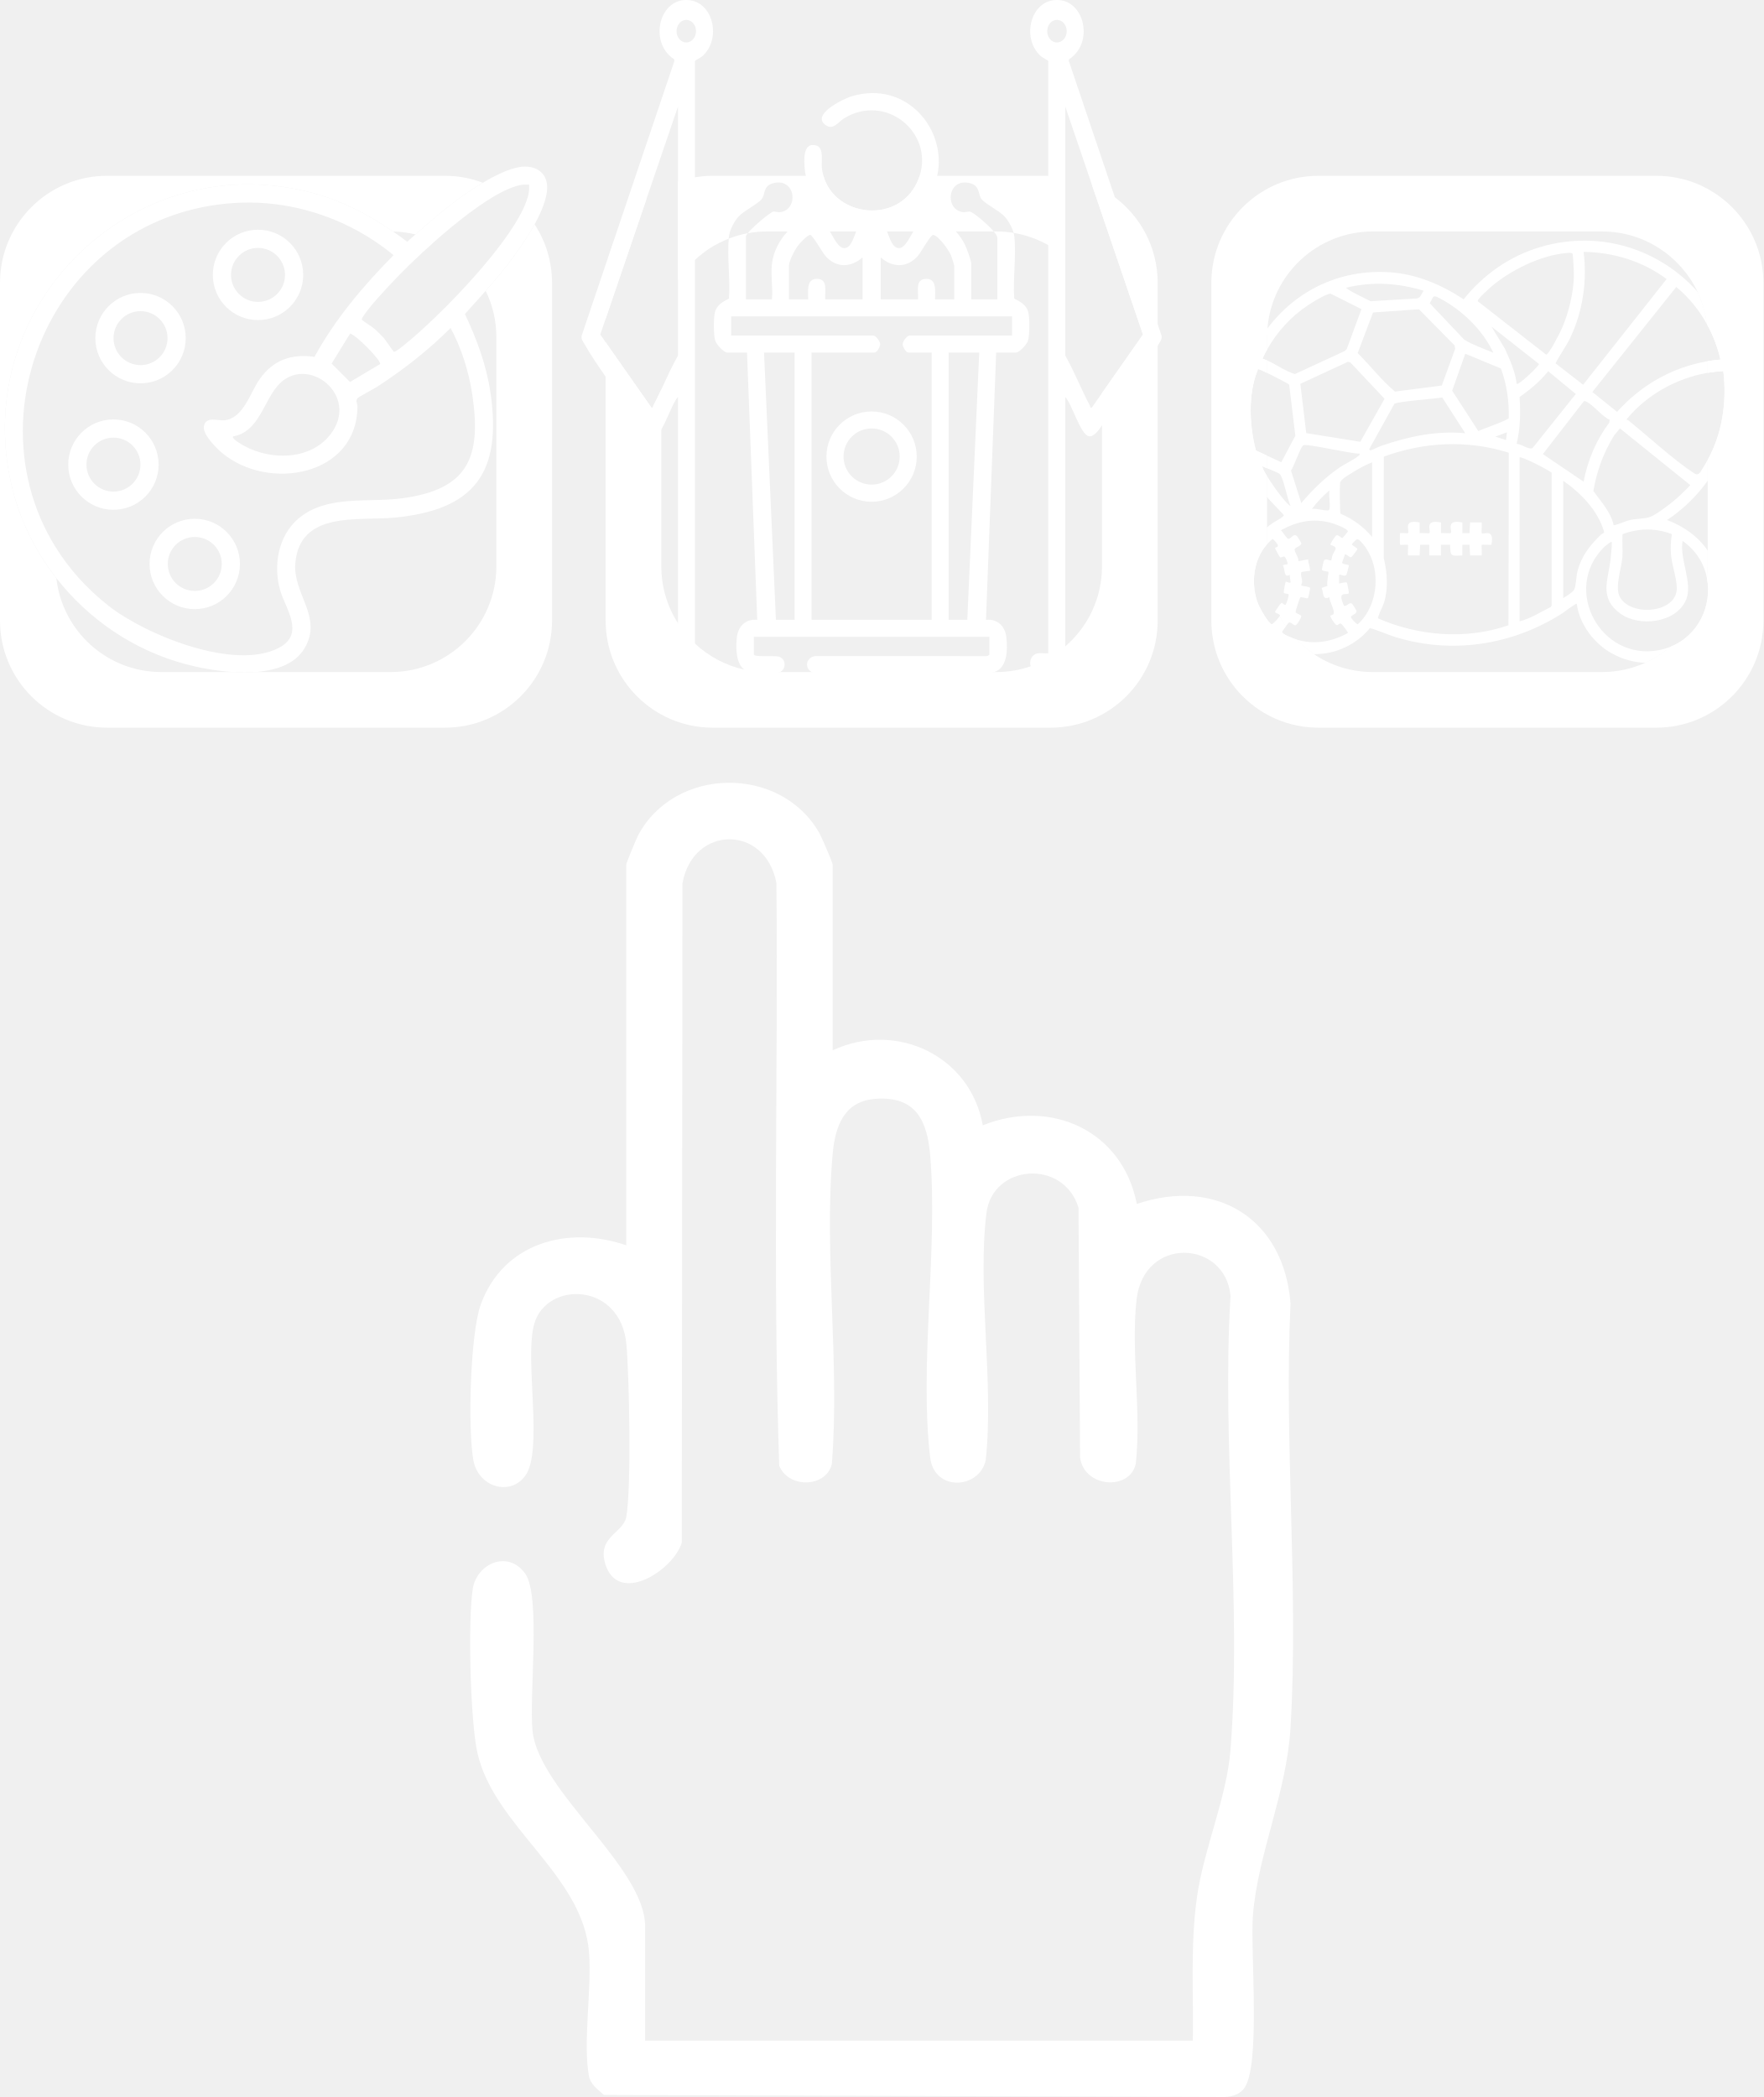
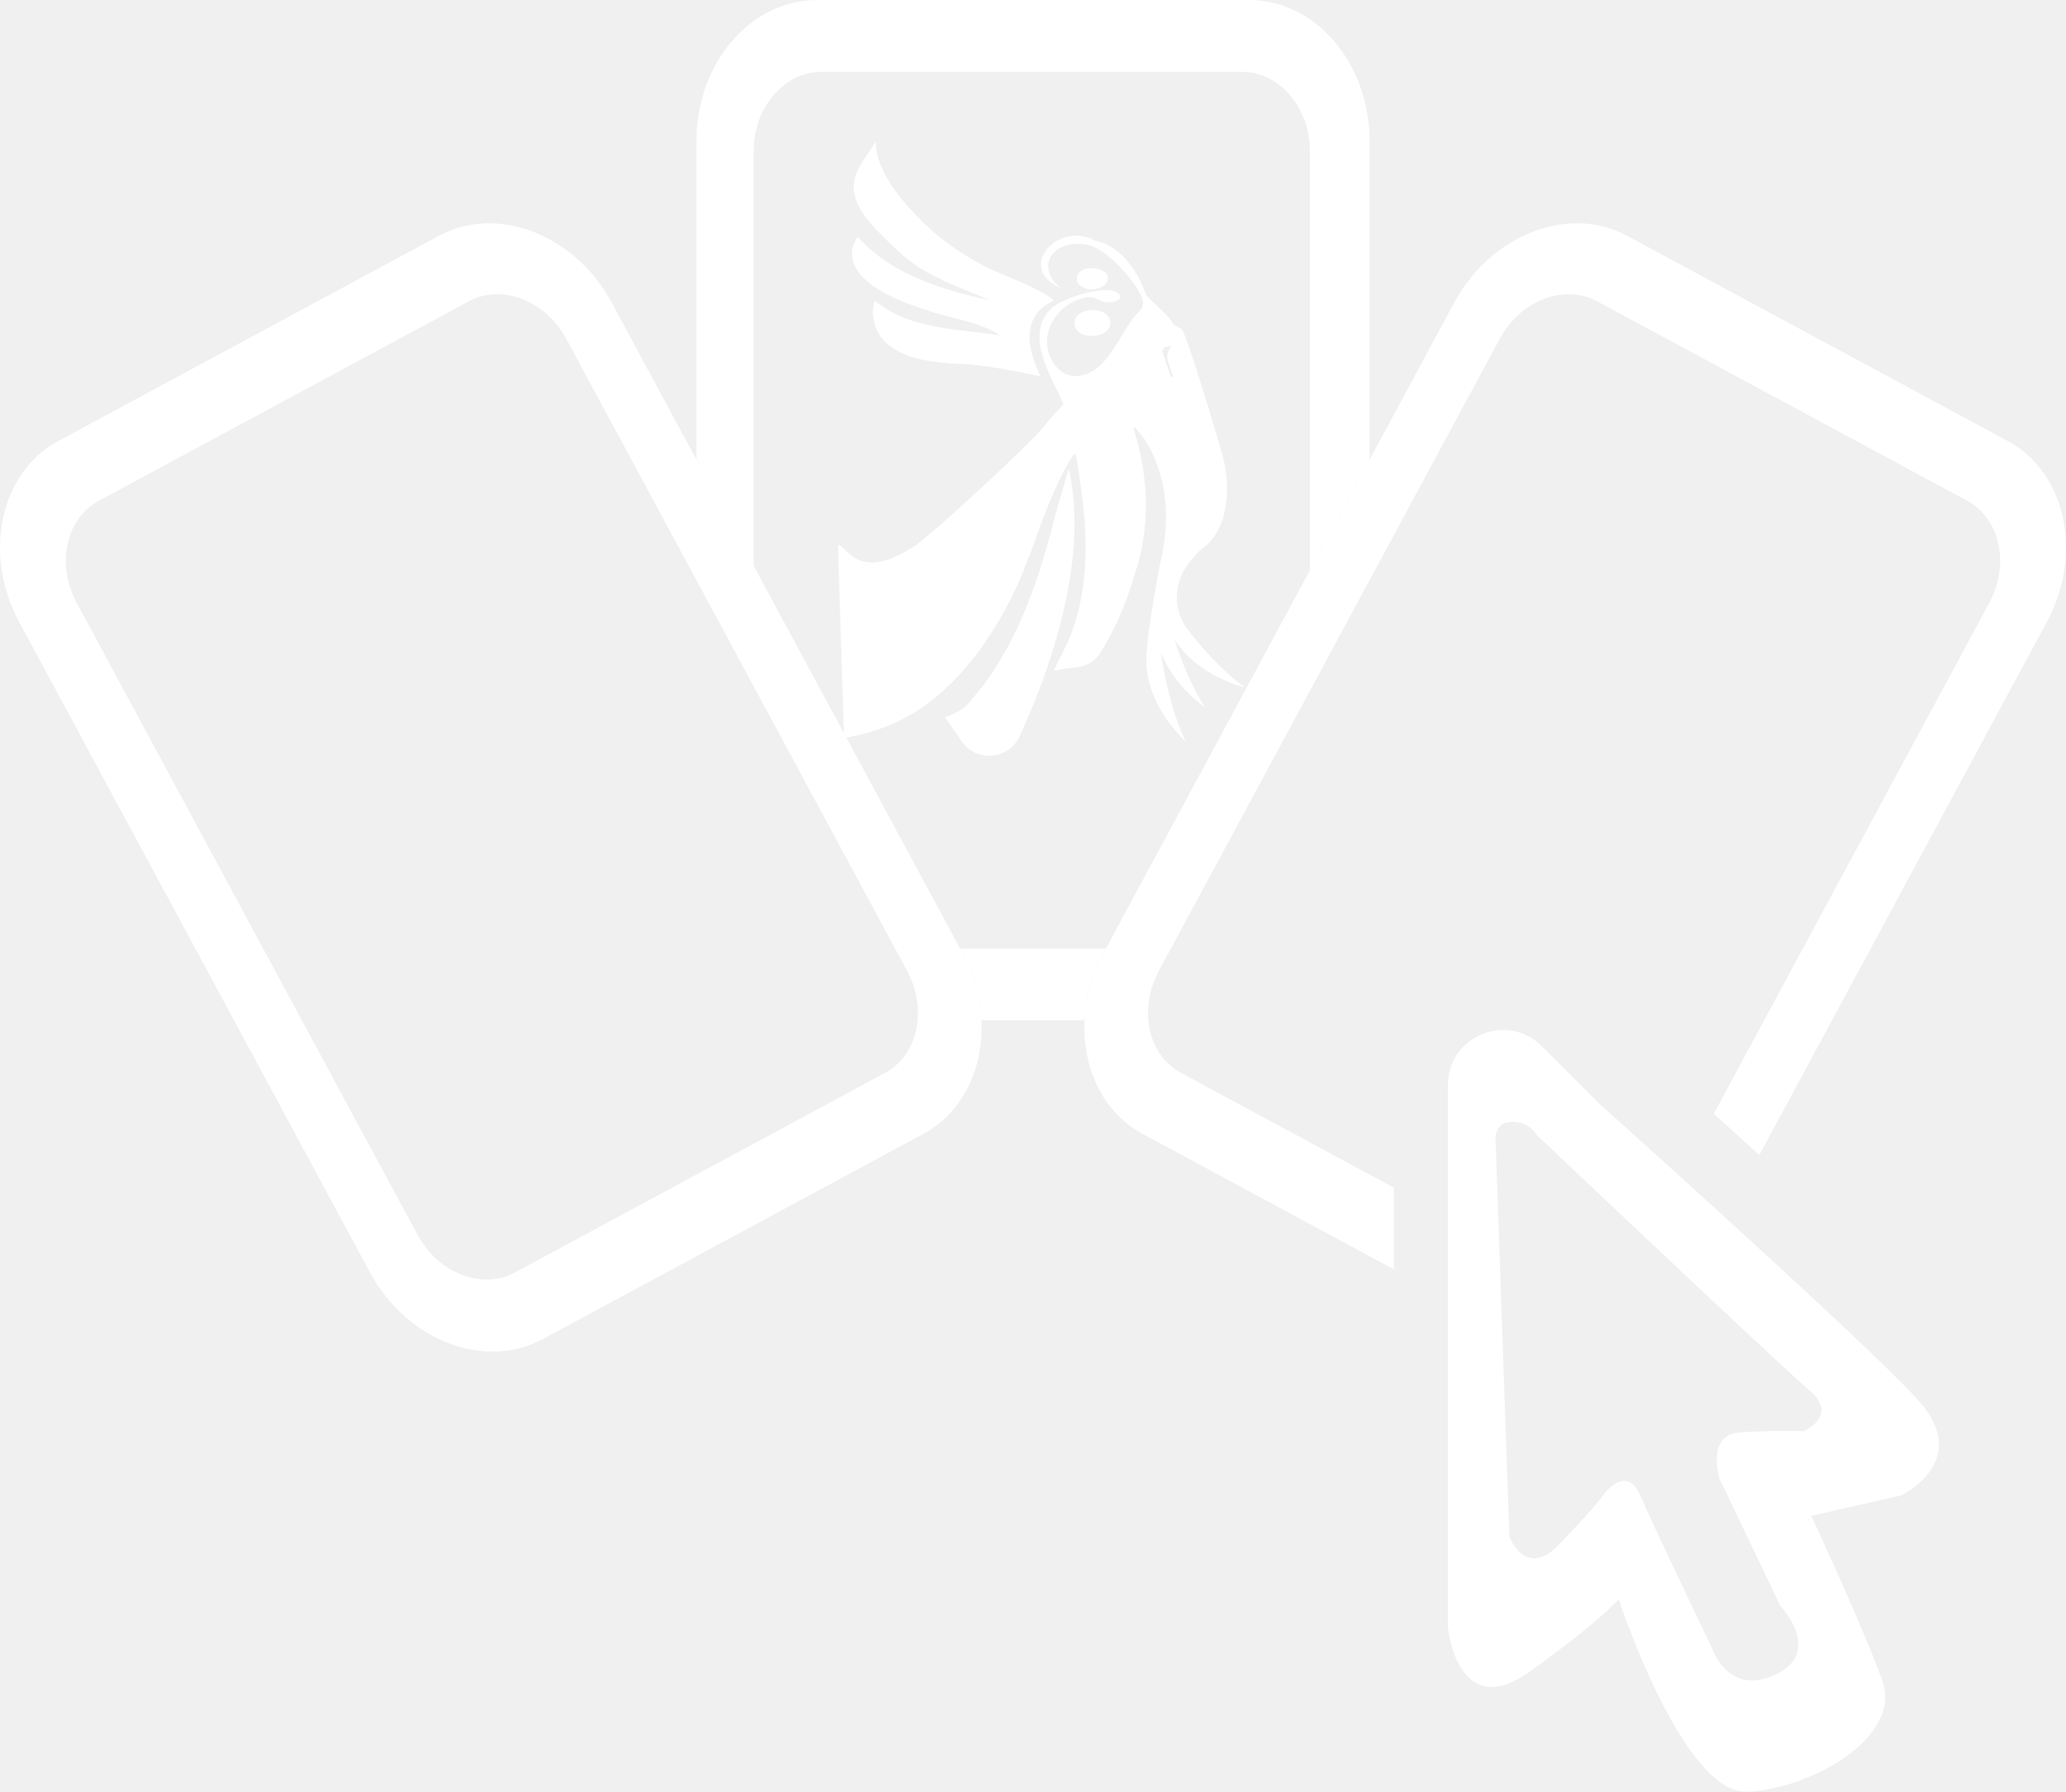
- <svg xmlns="http://www.w3.org/2000/svg" width="148" height="176" viewBox="0 0 148 176" fill="none">
-   <g clip-path="url(#clip0_126_18643)">
-     <path d="M69.889 88.15C75.265 85.661 81.446 88.633 82.484 94.447C88.18 92.163 94.209 94.876 95.412 101.046C102.101 98.79 107.755 102.298 108.313 109.39C107.761 121.081 109.008 133.375 108.313 144.993C107.985 150.482 105.578 155.574 105.158 160.729C104.918 163.672 105.868 173.647 104.357 175.353C103.95 175.811 103.391 175.969 102.798 176L50.692 175.83C50.206 175.385 49.566 174.956 49.433 174.256C48.906 171.495 49.679 166.924 49.437 163.861C48.922 157.328 41.463 153.321 40.065 147.097C39.472 144.454 39.261 136.012 39.68 133.35C40.018 131.208 42.646 130.069 44.076 132.066C45.423 133.949 44.385 142.388 44.697 145.296C45.24 150.334 54.144 156.722 54.144 161.665V171.268H100.113C100.179 167.243 99.895 163.18 100.466 159.186C101.041 155.164 102.959 150.864 103.274 146.88C104.24 134.627 102.517 121.141 103.278 108.756C102.845 104.075 95.995 103.702 95.389 109.084C94.907 113.4 95.806 118.469 95.323 122.87C94.806 125.132 90.991 124.87 90.65 122.324L90.518 101.362C89.272 97.245 83.286 97.696 82.787 101.835C82.014 108.21 83.437 116.024 82.731 122.558C82.185 124.993 78.411 125.217 78.067 122.315C77.152 114.586 78.708 105.065 78.083 97.109C77.846 94.081 76.903 91.986 73.492 92.223C70.873 92.406 70.1 94.481 69.889 96.809C69.138 105.131 70.495 114.441 69.816 122.87C69.356 124.857 66.172 124.955 65.399 123.012C64.85 106.775 65.307 90.412 65.165 74.128C64.26 69.194 58.164 69.228 57.28 74.128L57.221 129.482C56.498 131.816 51.901 134.744 50.812 131.293C50.083 128.98 52.305 128.671 52.557 127.337C53.005 124.98 52.816 115.548 52.576 112.848C52.112 107.589 45.88 107.478 44.836 111.116C43.99 114.062 45.644 121.794 44.066 123.886C42.773 125.599 40.135 124.804 39.728 122.548C39.258 119.933 39.46 111.917 40.356 109.469C42.236 104.327 47.641 102.819 52.563 104.519V72.563C52.563 72.43 53.396 70.418 53.563 70.099C56.637 64.323 65.512 64.203 68.759 69.907C68.961 70.26 69.882 72.389 69.882 72.563V88.147L69.889 88.15Z" fill="white" />
-     <path d="M45.88 15.3C45.663 14.259 44.691 13.88 43.719 14.003C42.754 14.126 41.545 14.732 40.526 15.338C40.135 15.568 39.775 15.798 39.463 16.003C37.828 17.085 36.339 18.385 34.869 19.675C34.638 19.88 34.405 20.085 34.175 20.287C33.786 19.991 33.392 19.707 32.991 19.432C30.808 17.921 28.467 16.738 25.845 16.092C10.974 12.423 -2.458 25.694 0.943 40.606C1.606 43.518 2.925 46.215 4.73 48.521C7.437 51.988 11.239 54.584 15.568 55.739C16.609 56.017 18.064 56.31 19.559 56.405C20.184 56.446 20.815 56.449 21.424 56.405C23.182 56.275 24.772 55.733 25.561 54.411C27.119 51.789 24.57 49.843 24.785 47.288C25.157 42.856 30.013 43.733 33.077 43.446C39.813 42.815 42.142 39.685 41.17 32.991C40.832 30.672 40.018 28.458 39.018 26.357C39.602 25.71 40.188 25.067 40.763 24.41C41.671 23.382 42.548 22.328 43.344 21.209C43.76 20.625 44.353 19.761 44.868 18.83C45.543 17.603 46.079 16.259 45.88 15.3ZM39.636 33.101C40.434 38.398 39.283 41.092 33.73 41.824C30.82 42.209 27.413 41.502 25.024 43.543C23.336 44.985 22.913 47.512 23.526 49.584C23.98 51.108 25.614 53.196 23.428 54.361C19.698 56.345 12.204 53.282 9.1 50.837C7.254 49.383 5.787 47.723 4.673 45.934C0.653 39.486 1.212 31.382 5.165 25.392C6.598 23.215 8.484 21.316 10.759 19.877C13.271 18.29 16.256 17.262 19.645 17.038C23.286 16.798 26.949 17.666 30.114 19.426C31.145 19.997 32.124 20.663 33.029 21.417C30.495 23.985 28.132 26.77 26.394 29.95C24.459 29.679 22.939 30.212 21.806 31.802C20.989 32.95 20.443 35.114 18.834 35.275C18.275 35.332 17.228 34.887 17.108 35.827C17.026 36.474 18.136 37.59 18.622 38.001C22.503 41.269 29.978 39.969 30 34.111C30 33.858 29.827 33.66 29.988 33.445C30.095 33.303 31.366 32.647 31.657 32.458C33.872 31.023 35.948 29.395 37.816 27.53C38.737 29.227 39.349 31.19 39.636 33.101ZM27.832 30.515L29.382 28C29.842 28.057 32.067 30.316 31.893 30.559L29.378 32.06L27.832 30.515ZM27.675 36.531C25.983 38.628 22.734 38.638 20.515 37.433C20.392 37.367 19.389 36.821 19.569 36.625C21.683 36.253 22.099 33.802 23.27 32.411C25.668 29.562 30.372 33.19 27.675 36.531ZM39.945 23.06C37.778 25.521 35.345 27.83 33.928 28.947C33.786 29.06 33.171 29.6 33.042 29.512C32.982 29.471 32.36 28.53 32.18 28.332C31.966 28.098 31.698 27.84 31.464 27.625C31.284 27.464 30.423 26.909 30.385 26.855C30.325 26.77 30.47 26.578 30.524 26.492C31.038 25.704 32.168 24.505 32.837 23.783C33.644 22.912 34.989 21.584 36.506 20.243C38.336 18.625 40.416 16.991 42.107 16.123C42.668 15.833 43.189 15.628 43.643 15.537C43.899 15.486 44.145 15.483 44.404 15.495C44.42 15.754 44.413 16 44.363 16.259C44.281 16.66 44.12 17.104 43.886 17.587C43.12 19.186 41.611 21.168 39.945 23.06Z" fill="white" />
-     <path d="M13.312 38.995C13.312 41.089 11.614 42.786 9.519 42.786C7.424 42.786 5.727 41.089 5.727 38.995C5.727 36.9 7.424 35.203 9.519 35.203C11.614 35.203 13.312 36.9 13.312 38.995ZM11.788 38.995C11.788 37.745 10.775 36.73 9.523 36.73C8.27 36.73 7.257 37.742 7.257 38.995C7.257 40.247 8.27 41.26 9.523 41.26C10.775 41.26 11.788 40.247 11.788 38.995Z" fill="white" />
-     <path d="M20.137 47.332C20.137 49.427 18.439 51.124 16.344 51.124C14.249 51.124 12.552 49.427 12.552 47.332C12.552 45.237 14.249 43.54 16.344 43.54C18.439 43.54 20.137 45.237 20.137 47.332ZM18.613 47.332C18.613 46.083 17.6 45.067 16.347 45.067C15.095 45.067 14.082 46.08 14.082 47.332C14.082 48.584 15.095 49.597 16.347 49.597C17.6 49.597 18.613 48.584 18.613 47.332Z" fill="white" />
-     <path d="M25.447 23.073C25.447 25.167 23.75 26.864 21.654 26.864C19.559 26.864 17.862 25.167 17.862 23.073C17.862 20.978 19.559 19.281 21.654 19.281C23.75 19.281 25.447 20.978 25.447 23.073ZM23.92 23.073C23.92 21.82 22.904 20.808 21.654 20.808C20.405 20.808 19.389 21.82 19.389 23.073C19.389 24.325 20.405 25.338 21.654 25.338C22.904 25.338 23.92 24.325 23.92 23.073Z" fill="white" />
-     <path d="M15.587 28.379C15.587 30.474 13.889 32.171 11.794 32.171C9.699 32.171 8.002 30.474 8.002 28.379C8.002 26.284 9.699 24.587 11.794 24.587C13.889 24.587 15.587 26.284 15.587 28.379ZM14.06 28.379C14.06 27.126 13.044 26.114 11.794 26.114C10.545 26.114 9.529 27.126 9.529 28.379C9.529 29.631 10.545 30.644 11.794 30.644C13.044 30.644 14.06 29.631 14.06 28.379Z" fill="white" />
-     <path d="M46.332 23.745V52.083C46.332 57.052 42.306 61.074 37.339 61.074H8.992C4.026 61.074 0 57.052 0 52.083V23.745C0 18.78 4.026 14.754 8.992 14.754H37.339C38.462 14.754 39.535 14.959 40.526 15.338C40.135 15.568 39.775 15.799 39.463 16.004C37.828 17.086 36.339 18.385 34.869 19.676C34.266 19.527 33.638 19.442 32.991 19.433C30.808 17.922 28.467 16.739 25.845 16.092C10.974 12.423 -2.458 25.695 0.943 40.607C1.606 43.518 2.925 46.215 4.73 48.522C5.219 52.957 8.98 56.405 13.549 56.405H19.559C20.184 56.446 20.815 56.449 21.424 56.405H32.783C37.686 56.405 41.659 52.433 41.659 47.531V28.3C41.659 26.906 41.337 25.584 40.763 24.411C41.671 23.382 42.548 22.329 43.344 21.209C43.76 20.625 44.353 19.761 44.868 18.83C45.795 20.244 46.332 21.931 46.332 23.745Z" fill="white" />
-     <path d="M93.566 16.552C92.972 16.105 92.319 15.729 91.622 15.442L95.929 28.08L92.49 32.991V47.531C92.49 50.219 91.294 52.629 89.407 54.25C88.561 54.982 87.58 55.553 86.501 55.922C85.596 56.235 84.627 56.405 83.614 56.405H64.38C63.714 56.405 63.064 56.332 62.442 56.191C60.871 55.843 59.461 55.077 58.325 54.014C57.779 53.512 57.299 52.938 56.902 52.307C56.015 50.928 55.504 49.291 55.504 47.531V32.685C55.286 33.152 55.065 33.613 54.829 34.061C54.785 34.146 54.86 34.247 54.668 34.203L50.831 28.723V52.083C50.831 57.052 54.857 61.074 59.824 61.074H88.17C93.137 61.074 97.163 57.052 97.163 52.083V23.745C97.163 20.805 95.749 18.193 93.566 16.552ZM88.17 14.754H77.187C77.13 14.937 77.058 15.12 76.972 15.303C75.338 18.84 70.072 18.206 69.106 14.754H59.824C59.312 14.754 58.811 14.799 58.325 14.881C57.836 14.959 57.359 15.082 56.902 15.243V23.524C57.299 22.893 57.779 22.319 58.325 21.818C59.142 21.051 60.101 20.439 61.161 20.032C61.164 19.969 61.171 19.909 61.177 19.849C61.237 19.297 61.644 18.53 62.029 18.133C62.471 17.679 63.613 17.108 63.932 16.71C64.241 16.322 64.026 15.606 64.881 15.379C66.797 14.871 67.065 17.594 65.493 17.802C65.273 17.833 65.033 17.729 64.881 17.767C64.638 17.83 63.228 18.988 62.758 19.575C63.282 19.477 63.824 19.426 64.38 19.426H83.403C82.847 18.77 81.708 17.837 81.427 17.767C81.276 17.729 81.036 17.833 80.812 17.802C79.244 17.594 79.512 14.871 81.427 15.379C82.279 15.606 82.068 16.322 82.377 16.71C82.696 17.108 83.835 17.679 84.277 18.133C84.595 18.461 84.933 19.045 85.072 19.546C86.113 19.717 87.094 20.073 87.981 20.575C88.489 20.862 88.969 21.199 89.407 21.581V14.843C89.003 14.783 88.59 14.754 88.17 14.754ZM50.831 23.745V26.755L54.264 16.682C52.172 18.325 50.831 20.878 50.831 23.745Z" fill="white" />
-     <path d="M139.008 14.754H110.661C105.694 14.754 101.668 18.78 101.668 23.745V52.083C101.668 57.052 105.694 61.074 110.661 61.074H139.008C143.974 61.074 148 57.052 148 52.083V23.745C148 18.78 143.974 14.754 139.008 14.754ZM134.451 56.405H115.217C113.39 56.405 111.693 55.853 110.282 54.907H110.279C109.746 54.547 109.254 54.137 108.818 53.673C108.632 53.616 108.449 53.55 108.266 53.468C108.121 53.405 107.569 53.181 107.594 53.017C107.6 52.992 107.761 52.768 107.913 52.572C107.726 52.304 107.556 52.026 107.401 51.736C107.294 51.9 106.849 52.405 106.742 52.389C106.449 52.336 105.717 51.001 105.593 50.686C104.959 49.055 105.168 46.998 106.341 45.679V39.96C106.073 39.525 105.909 39.19 105.959 39.13C106.038 39.178 106.177 39.237 106.341 39.301V38.241L105.407 37.808C104.865 35.758 104.732 33.105 105.543 31.105C105.578 31.02 105.492 30.969 105.669 30.991C105.713 30.998 105.988 31.124 106.341 31.294V30.247C106.215 30.19 106.089 30.14 105.959 30.095C106.076 29.843 106.202 29.594 106.341 29.351V28.3C106.341 28.051 106.351 27.805 106.376 27.562C106.745 23.007 110.563 19.426 115.217 19.426H134.451C137.985 19.426 141.036 21.489 142.466 24.477C142.866 25.319 143.141 26.237 143.258 27.203C143.778 28.14 144.163 29.149 144.394 30.177C144.034 30.209 143.677 30.253 143.327 30.316V31.291C143.762 31.218 144.198 31.171 144.636 31.152C144.943 33.679 144.567 36.354 143.327 38.591V47.531C143.327 47.872 143.308 48.209 143.267 48.541C143.706 50.821 142.56 53.329 140.213 54.279C139.575 54.825 138.859 55.282 138.083 55.629C136.976 56.127 135.745 56.405 134.451 56.405Z" fill="white" />
-     <path d="M86.299 26.186C86.148 25.597 85.627 25.313 85.125 25.06C85.002 23.401 85.308 21.473 85.132 19.849C85.122 19.754 85.1 19.653 85.072 19.546C84.598 19.467 84.109 19.426 83.614 19.426H83.403C83.585 19.644 83.706 19.83 83.706 19.944V25.123H81.519V22.13C81.519 21.896 81.128 20.82 80.998 20.559C80.796 20.142 80.534 19.761 80.228 19.426C79.392 18.499 78.212 17.896 76.956 17.71C77.884 16.827 78.43 15.801 78.66 14.754C79.518 10.886 76.079 6.694 71.466 8.085C70.722 8.309 67.891 9.722 69.412 10.568C69.971 10.88 70.4 10.202 70.841 9.934C74.341 7.792 78.348 11.107 77.187 14.754C77.13 14.937 77.057 15.12 76.972 15.303C75.338 18.839 70.072 18.205 69.106 14.754C69.043 14.53 68.999 14.297 68.974 14.051C68.923 13.559 69.166 12.41 68.526 12.218C67.346 11.861 67.481 13.511 67.547 14.24C67.563 14.413 67.592 14.584 67.633 14.754C67.882 15.877 68.585 16.884 69.352 17.71C68.141 17.846 66.961 18.499 66.102 19.426C65.399 20.183 64.91 21.13 64.79 22.13C64.679 23.057 64.872 24.177 64.79 25.123H62.603V19.849C62.603 19.792 62.66 19.694 62.758 19.574C62.206 19.675 61.672 19.83 61.161 20.032C61.022 21.615 61.303 23.464 61.18 25.06C60.682 25.313 60.161 25.597 60.006 26.186C59.88 26.675 59.88 28.123 60.032 28.6C60.129 28.906 60.751 29.59 61.035 29.59H62.698L63.553 52.023C62.59 51.922 61.937 52.569 61.843 53.499C61.758 54.361 61.745 55.613 62.442 56.19C62.622 56.338 62.849 56.443 63.133 56.483C63.518 56.537 64.941 56.55 65.291 56.471C65.355 56.455 65.415 56.436 65.468 56.405C66.004 56.14 65.986 55.297 65.364 55.108C65.036 55.007 63.269 55.181 63.269 54.922V53.449H83.04V54.922C83.04 55.001 82.809 55.092 82.712 55.07L68.447 55.064C67.671 55.133 67.478 56.032 68.122 56.405C68.147 56.42 68.175 56.436 68.207 56.449L83.087 56.49C83.223 56.474 83.349 56.446 83.459 56.405C84.567 56.017 84.57 54.543 84.463 53.499C84.371 52.566 83.715 51.922 82.753 52.023L83.608 29.59H85.274C85.558 29.59 86.179 28.906 86.277 28.6C86.425 28.123 86.428 26.675 86.299 26.186ZM77.764 23.404C76.767 23.398 77.102 24.445 77.051 25.123H73.915V21.606C74.915 22.483 76.155 22.499 77.048 21.461C77.278 21.199 78.114 19.697 78.316 19.716C78.761 19.754 79.66 21.029 79.825 21.448C79.869 21.555 80.093 22.275 80.093 22.319V25.123H78.477C78.477 24.502 78.654 23.41 77.764 23.404ZM68.541 23.404C67.655 23.41 67.831 24.502 67.831 25.123H66.216V22.319C66.216 21.921 66.658 21.067 66.897 20.72C67.058 20.486 67.734 19.738 67.989 19.716C68.194 19.697 69.03 21.199 69.258 21.461C70.154 22.499 71.391 22.483 72.394 21.606V25.123H69.258C69.207 24.445 69.541 23.398 68.541 23.404ZM76.862 19.136C76.796 19.208 76.726 19.309 76.657 19.426C76.332 19.956 75.956 20.808 75.467 20.824C74.886 20.839 74.685 19.978 74.448 19.426C74.397 19.312 74.347 19.215 74.293 19.136H76.862ZM69.447 19.136H72.012C71.959 19.215 71.908 19.312 71.858 19.426C71.621 19.978 71.419 20.839 70.841 20.824C70.349 20.808 69.977 19.956 69.652 19.426C69.583 19.309 69.513 19.208 69.447 19.136ZM66.689 52.023H65.121L64.124 29.59H66.689V52.023ZM81.184 52.023H79.616V29.59H82.185L81.184 52.023ZM84.939 28.164H76.338C76.139 28.164 75.764 28.638 75.764 28.877C75.76 29.095 76.022 29.59 76.243 29.59H78.19V52.023H68.115V29.59H73.391C73.612 29.59 73.874 29.095 73.871 28.877C73.871 28.638 73.495 28.164 73.296 28.164H61.366V26.549H84.939V28.164Z" fill="white" />
-     <path d="M76.941 38.322C76.941 40.414 75.243 42.111 73.151 42.111C71.059 42.111 69.362 40.414 69.362 38.322C69.362 36.231 71.059 34.534 73.151 34.534C75.243 34.534 76.941 36.231 76.941 38.322ZM75.511 38.316C75.511 37.013 74.457 35.96 73.154 35.96C71.851 35.96 70.797 37.016 70.797 38.316C70.797 39.616 71.851 40.673 73.154 40.673C74.457 40.673 75.511 39.616 75.511 38.316Z" fill="white" />
-     <path d="M59.224 54.837C58.94 54.786 58.615 54.859 58.325 54.83V5.136C58.325 5.069 58.811 4.836 58.927 4.732C60.546 3.331 59.912 0.281 57.889 0.019C55.343 -0.309 54.384 3.549 56.574 4.968L56.605 5.113L48.812 28.193C48.777 28.496 48.941 28.672 49.067 28.896C49.528 29.704 50.156 30.653 50.831 31.612C51.765 32.947 52.794 34.306 53.576 35.357C53.888 35.78 54.415 36.723 54.93 36.612C55.122 36.571 55.315 36.347 55.504 36.035C56.009 35.202 56.498 33.729 56.902 33.319V54.83C56.435 54.852 55.655 54.651 55.431 55.275C55.283 55.682 55.412 56.26 55.763 56.427C56.002 56.543 58.728 56.543 59.136 56.487C60.085 56.36 60.057 54.988 59.224 54.837ZM57.599 1.669C58.05 1.669 58.416 2.091 58.416 2.615C58.416 3.139 58.05 3.565 57.599 3.565C57.148 3.565 56.782 3.139 56.782 2.615C56.782 2.091 57.148 1.669 57.599 1.669ZM55.504 32.685C55.286 33.152 55.065 33.612 54.829 34.06C54.785 34.145 54.86 34.246 54.668 34.202L50.831 28.723L50.38 28.079L50.831 26.754L54.264 16.681L56.902 8.94V29.846C56.384 30.754 55.952 31.726 55.504 32.685Z" fill="white" />
-     <path d="M97.494 28.193L97.163 27.212L93.566 16.552L89.704 5.113L89.732 4.968C91.925 3.549 90.963 -0.309 88.419 0.019C86.397 0.281 85.763 3.331 87.378 4.732C87.498 4.836 87.981 5.069 87.981 5.136V54.83C87.691 54.859 87.369 54.786 87.085 54.837C86.574 54.928 86.365 55.48 86.501 55.922C86.583 56.203 86.804 56.439 87.17 56.487C87.58 56.543 90.306 56.543 90.546 56.427C90.896 56.26 91.026 55.682 90.877 55.275C90.65 54.651 89.874 54.852 89.407 54.83V33.319C89.962 33.884 90.675 36.464 91.379 36.612C91.777 36.698 92.184 36.152 92.49 35.704C92.581 35.575 92.663 35.452 92.733 35.357C94.058 33.568 96.046 30.959 97.163 29.026C97.188 28.981 97.213 28.94 97.238 28.896C97.368 28.672 97.529 28.496 97.494 28.193ZM87.892 2.615C87.892 2.091 88.258 1.669 88.71 1.669C89.161 1.669 89.527 2.091 89.527 2.615C89.527 3.139 89.161 3.565 88.71 3.565C88.258 3.565 87.892 3.139 87.892 2.615ZM92.49 32.991L91.641 34.202C91.448 34.246 91.524 34.145 91.48 34.06C90.748 32.685 90.177 31.193 89.407 29.846V8.94L91.622 15.442L95.929 28.079L92.49 32.991Z" fill="white" />
-     <path d="M142.466 24.477C142.866 25.319 143.141 26.237 143.258 27.202C143.778 28.139 144.163 29.149 144.394 30.177C144.034 30.209 143.677 30.253 143.327 30.316V31.291C143.763 31.218 144.198 31.171 144.637 31.152C144.943 33.679 144.567 36.354 143.327 38.59V40.347C144.422 38.811 145.186 37.035 145.507 35.155C146.211 31.032 144.917 27.218 142.466 24.477ZM144.088 47.855C143.92 47.253 143.662 46.704 143.327 46.212V47.531C143.327 47.871 143.308 48.209 143.267 48.54C143.706 50.821 142.56 53.329 140.213 54.278C139.576 54.824 138.859 55.282 138.083 55.629C141.929 55.758 145.264 52.092 144.088 47.855ZM108.818 53.673C108.632 53.616 108.449 53.55 108.266 53.468C108.121 53.404 107.569 53.181 107.594 53.017C107.6 52.991 107.761 52.767 107.913 52.572C107.726 52.304 107.556 52.026 107.401 51.736C107.294 51.9 106.849 52.404 106.742 52.389C106.449 52.335 105.717 51.001 105.594 50.685C104.959 49.054 105.168 46.998 106.341 45.679V44.266C102.126 47.868 104.862 54.906 110.279 54.906C109.746 54.547 109.254 54.136 108.818 53.673ZM106.341 41.707V39.959C106.073 39.524 105.909 39.19 105.96 39.13C106.038 39.177 106.177 39.237 106.341 39.3V38.24L105.407 37.808C104.865 35.758 104.732 33.105 105.543 31.104C105.578 31.019 105.493 30.969 105.669 30.991C105.713 30.997 105.988 31.123 106.341 31.294V30.246C106.215 30.19 106.089 30.139 105.96 30.095C106.076 29.843 106.202 29.593 106.341 29.351V28.3C106.341 28.051 106.351 27.805 106.376 27.562C103.448 31.483 102.918 37.133 106.341 41.707Z" fill="white" />
-     <path d="M143.327 31.291V30.316C140.374 30.814 137.717 32.325 135.72 34.568L133.644 32.899L140.686 24.088C141.721 24.934 142.598 26.01 143.258 27.202C143.141 26.237 142.866 25.319 142.466 24.477C139.37 21.01 134.429 19.249 129.346 20.713C126.759 21.461 124.516 23.029 122.843 25.12C120.997 23.906 118.906 23.003 116.665 22.852C112.289 22.555 108.626 24.549 106.376 27.562C106.351 27.805 106.341 28.051 106.341 28.3V29.351C107.168 27.868 108.345 26.568 109.758 25.634C110.162 25.369 111.008 24.836 111.44 24.704C111.544 24.672 111.626 24.612 111.74 24.675L114.264 25.947L113.027 29.306L112.86 29.464L108.679 31.395C107.846 31.142 107.136 30.596 106.341 30.246V31.294C107.076 31.653 108.149 32.209 108.2 32.291L108.717 36.571L107.537 38.795L106.341 38.24V39.3C106.751 39.471 107.307 39.676 107.43 39.814C107.745 40.18 108.045 41.934 108.32 42.464C107.985 42.341 106.922 40.909 106.341 39.959V41.707C106.354 41.726 106.367 41.742 106.379 41.761C106.591 42.041 107.723 43.146 107.745 43.243C107.777 43.379 106.928 43.811 106.745 43.944C106.603 44.048 106.471 44.152 106.341 44.266V45.679C106.48 45.521 106.635 45.373 106.802 45.237C106.893 45.253 107.247 45.669 107.253 45.773C107.266 45.96 107.058 45.925 107.023 45.972C106.988 46.023 107.395 46.748 107.436 46.77C107.528 46.824 107.685 46.691 107.783 46.71C107.919 46.739 108.105 47.316 108.077 47.348L107.667 47.43C107.875 47.77 107.723 48.559 108.238 48.243L108.32 48.893C108.203 48.95 107.928 48.799 107.913 48.811C107.881 48.846 107.723 49.669 107.742 49.742C107.767 49.837 108.118 49.827 108.156 49.874C108.193 49.931 107.985 50.745 107.868 50.767C107.767 50.789 107.66 50.591 107.556 50.609C107.499 50.619 107.263 50.938 107.121 51.165C107.058 51.266 107.013 51.348 107.013 51.376C107.045 51.436 107.187 51.477 107.294 51.531C107.383 51.572 107.449 51.622 107.42 51.698C107.417 51.707 107.411 51.72 107.401 51.736C107.556 52.026 107.726 52.303 107.913 52.572C108.029 52.414 108.14 52.278 108.156 52.266C108.348 52.146 108.544 52.534 108.755 52.471C108.853 52.442 109.276 51.796 109.203 51.673C109.187 51.644 108.758 51.439 108.739 51.404C108.705 51.348 109.077 50.187 109.131 50.149C109.26 50.051 109.67 50.285 109.781 50.19C109.812 50.165 109.964 49.408 109.954 49.354C109.929 49.221 109.257 49.196 109.216 49.139C109.194 49.108 109.298 48.897 109.288 48.783C109.276 48.559 109.156 48.3 109.209 48.048C109.235 47.966 109.705 47.947 109.825 47.916C109.932 47.89 109.957 47.985 109.948 47.799C109.935 47.524 109.793 47.225 109.784 46.941L108.973 47.105C109.026 46.843 108.613 46.272 108.657 46.095C108.695 45.928 109.219 45.833 109.219 45.6C109.219 45.553 108.894 45.032 108.847 44.988C108.563 44.732 108.326 45.256 108.127 45.225C107.988 45.199 107.644 44.628 107.506 44.502C108.869 43.755 110.21 43.471 111.74 43.89C111.964 43.953 113.176 44.379 113.122 44.619C113.112 44.65 112.705 45.142 112.671 45.149C112.541 45.18 112.349 44.837 112.147 44.941C112.065 44.985 111.617 45.66 111.658 45.72C112.377 45.95 112.046 46.095 111.841 46.594C111.79 46.707 111.753 47.007 111.737 47.02C111.623 47.12 111.257 46.78 111.106 47.08C111.077 47.133 110.939 47.764 110.945 47.799C110.973 47.953 111.456 47.95 111.494 48.001C111.529 48.051 111.314 48.972 111.418 49.171L110.923 49.344C111.099 49.742 110.97 50.433 111.576 50.114C111.557 50.464 112.096 51.316 111.91 51.546C111.844 51.625 111.677 51.651 111.664 51.669C111.601 51.761 112.03 52.382 112.147 52.442C112.32 52.528 112.38 52.263 112.554 52.348C112.636 52.389 113.169 53.067 113.125 53.127C111.784 53.878 110.263 54.124 108.818 53.673C109.254 54.136 109.746 54.547 110.279 54.906H110.282C110.626 54.906 110.986 54.875 111.352 54.815C112.731 54.587 114.113 53.808 114.971 52.714C115.712 52.912 116.397 53.25 117.132 53.474C121.887 54.925 126.914 54.146 131.082 51.502C131.243 51.398 132.265 50.597 132.341 50.685C132.555 52.395 133.798 54.029 135.3 54.849C136.218 55.354 137.165 55.597 138.083 55.629C138.859 55.282 139.576 54.824 140.213 54.278C139.897 54.404 139.56 54.505 139.2 54.572C134.313 55.48 131.082 49.439 134.622 45.925C134.682 45.865 135.221 45.417 135.272 45.477C135.319 45.531 135.202 46.701 135.18 46.89C134.978 48.688 134.183 50.171 135.979 51.486C137.575 52.654 140.661 52.294 141.503 50.36C142.112 48.96 140.942 46.919 141.216 45.395C142.374 46.209 143.04 47.341 143.267 48.54C143.308 48.209 143.327 47.871 143.327 47.531V46.212C142.523 45.023 141.295 44.158 139.916 43.644C141.245 42.767 142.403 41.641 143.327 40.347V38.59C143.223 38.783 143.109 38.972 142.993 39.155C142.775 39.493 142.614 40.004 142.201 39.732C140.45 38.587 138.377 36.663 136.695 35.303C136.638 35.256 136.572 35.218 136.493 35.221C138.171 33.158 140.689 31.738 143.327 31.291ZM139.878 23.42L132.871 32.291L130.555 30.492C130.914 29.776 131.432 29.101 131.785 28.36C132.849 26.13 133.215 23.593 132.912 21.142C135.411 21.167 137.878 21.928 139.878 23.42ZM124.115 25.089C124.26 24.877 124.793 24.388 125.011 24.193C126.639 22.735 129.296 21.41 131.498 21.234C131.634 21.224 131.892 21.177 131.981 21.3C132.034 21.379 132.104 22.984 132.094 23.218C132.05 24.615 131.659 26.237 131.107 27.521C130.962 27.858 130.031 29.72 129.766 29.764L124.036 25.29C124.004 25.174 124.067 25.158 124.115 25.089ZM124.074 36.18L121.878 32.789L122.979 29.688L125.97 30.928C126.462 32.253 126.664 33.672 126.63 35.089C126.566 35.272 124.408 36.01 124.074 36.18ZM126.478 36.281L126.396 36.931L125.5 36.647L126.478 36.281ZM122.976 36.36C120.549 36.136 118.208 36.631 115.933 37.417C115.662 37.511 115.391 37.666 115.132 37.761C115.009 37.805 115.034 37.855 114.914 37.704L117.028 33.893C117.18 33.707 120.54 33.455 121.048 33.36L122.976 36.36ZM126.301 29.256L125.175 27.41L129.166 30.546C129.201 30.685 127.45 32.366 127.292 32.212C127.175 31.164 126.718 30.205 126.301 29.256ZM120.833 25.035C122.704 26.016 124.44 27.691 125.339 29.606C124.519 29.259 123.654 28.972 122.894 28.511L120 25.454C120.344 24.868 120.212 24.71 120.833 25.035ZM112.961 24.155C115.135 23.612 117.347 23.745 119.477 24.398C119.344 24.612 119.208 24.997 118.943 25.047L115.034 25.281C114.349 24.918 113.57 24.615 112.961 24.155ZM115.239 26.227L119.092 25.956L122.086 28.994L122.13 29.281L121.007 32.36L117.079 32.865C115.946 31.912 115.006 30.685 113.949 29.631L115.239 26.227ZM113.125 30.369L113.33 30.414L116.205 33.47L114.169 37.079L109.632 36.351L109.137 32.215L113.125 30.369ZM111.576 42.751C111.56 42.821 111.484 42.837 111.412 42.84C110.995 42.84 110.535 42.669 110.112 42.707C110.538 42.142 111.03 41.619 111.576 41.164C111.506 41.606 111.674 42.351 111.576 42.751ZM109.216 42.221L108.351 39.493C108.594 39.171 109.156 37.515 109.377 37.376C109.661 37.199 113.46 38.111 114.1 38.07C114.138 38.224 114.05 38.228 113.964 38.3C113.617 38.603 112.885 38.922 112.447 39.224C111.2 40.086 110.188 41.067 109.216 42.221ZM112.513 43.117C112.447 43.007 112.434 40.818 112.469 40.546C112.504 40.243 113.103 39.925 113.374 39.745C113.914 39.392 114.561 39.038 115.16 38.802V45.07C114.45 44.212 113.538 43.549 112.513 43.117ZM113.968 52.389C113.841 52.411 113.374 51.887 113.384 51.783C113.396 51.641 113.86 51.531 113.857 51.297C113.857 51.244 113.538 50.729 113.488 50.685C113.251 50.474 113.087 50.912 112.8 50.846C112.188 49.502 113.008 50.01 113.204 49.789C113.236 49.755 113.071 48.928 113.04 48.9C112.964 48.824 112.526 48.956 112.393 48.975V48.243C112.582 48.196 112.876 48.426 113.002 48.243C113.027 48.212 113.229 47.464 113.207 47.43C113.179 47.392 112.652 47.363 112.639 47.228L112.879 46.534C113.071 46.505 113.22 46.802 113.4 46.767C113.463 46.755 113.93 46.13 113.93 46.086C113.93 45.997 113.513 45.802 113.45 45.679C113.911 45.209 113.882 45.07 114.343 45.6C115.971 47.474 115.785 50.711 113.968 52.389ZM126.604 52.48C123.061 53.707 119.063 53.389 115.656 51.9C115.586 51.805 116.091 50.818 116.16 50.587C116.526 49.367 116.432 48.045 116.135 46.821L116.145 38.322C119.533 37.086 123.178 36.903 126.633 37.997L126.604 52.48ZM127.535 33.325C128.415 32.701 129.267 32.007 129.939 31.155L132.255 33.067L128.639 37.59C128.327 37.802 127.674 37.24 127.292 37.256C127.595 35.963 127.63 34.644 127.535 33.325ZM130.17 50.938C129.308 51.357 128.475 51.912 127.538 52.149V38.395C127.671 38.256 129.946 39.433 130.227 39.676V50.811L130.17 50.938ZM129.491 38.111L132.921 33.688C133 33.641 133.079 33.682 133.155 33.72C133.732 33.994 134.451 34.944 135.098 35.234L135.067 35.464C133.978 36.918 133.243 38.644 132.912 40.429L129.491 38.111ZM134.376 44.862C133.448 45.758 132.738 46.647 132.4 47.934C132.287 48.363 132.274 49.149 132.135 49.461C132.034 49.688 131.432 50.057 131.201 50.196V40.351C132.691 41.389 134.107 42.84 134.628 44.625C134.647 44.773 134.473 44.77 134.376 44.862ZM140.32 44.827C140.226 45.367 140.203 45.941 140.241 46.493C140.304 47.398 140.724 48.496 140.733 49.341C140.765 51.496 136.802 51.789 135.934 50.064C135.521 49.237 136.098 47.679 136.168 46.736C136.212 46.114 136.13 45.458 136.177 44.833C137.578 44.316 138.916 44.307 140.32 44.827ZM141.866 40.717C141.383 41.215 140.901 41.701 140.358 42.136C139.916 42.493 139.008 43.184 138.506 43.379C138.033 43.562 137.411 43.518 136.884 43.628C136.382 43.736 135.934 43.991 135.436 44.092C135.196 42.966 134.373 42.117 133.732 41.212C134.003 39.546 134.593 37.959 135.483 36.53L135.96 35.956L141.866 40.717Z" fill="white" />
-     <path d="M119.148 43.849V44.745C119.284 44.723 119.931 44.777 119.963 44.745C120.149 44.562 119.458 43.562 120.941 43.849V44.745C121.076 44.723 121.723 44.777 121.755 44.745C121.941 44.562 121.25 43.562 122.733 43.849V44.745H123.336L123.383 43.849H124.361C124.386 43.994 124.326 44.711 124.361 44.745C124.528 44.912 125.45 44.278 125.175 45.723C125.036 45.745 124.393 45.692 124.361 45.723C124.329 45.755 124.386 46.474 124.361 46.619H123.383L123.336 45.723H122.73V46.619C121.745 46.666 121.739 46.711 121.704 45.723H120.938V46.619H119.959V45.723H119.193L119.145 46.619H118.167C118.142 46.474 118.202 45.755 118.167 45.723C118.132 45.692 117.549 45.758 117.514 45.723C117.479 45.688 117.479 44.78 117.514 44.745C117.549 44.711 118.132 44.78 118.167 44.745C118.353 44.562 117.666 43.562 119.145 43.849H119.148Z" fill="white" />
+ <svg xmlns="http://www.w3.org/2000/svg" width="249" height="216" viewBox="0 0 249 216" fill="none">
+   <g clip-path="url(#clip0_829_2075)">
+     <path d="M150.566 0H98.439C90.462 0 83.936 7.636 83.936 16.975V55.42L90.832 68.207V18.217C90.832 12.962 94.506 8.661 98.996 8.661H149.705C154.198 8.661 157.871 12.962 157.871 18.217V68.757L165.066 55.414V16.975C165.066 7.636 158.541 0 150.566 0Z" fill="white" />
+     <path d="M129.564 39.366C128.886 37.062 133.482 36.643 133.8 38.753C134.1 40.745 130.086 41.14 129.564 39.366Z" fill="white" />
+     <path d="M129.799 33.853C129.438 31.823 133.348 31.972 133.517 33.419C133.702 35.003 130.395 35.522 129.799 33.853Z" fill="white" />
+     <path d="M137.738 36.85C137.778 36.707 137.787 36.549 137.758 36.364C137.755 36.525 137.749 36.686 137.738 36.85Z" fill="white" />
+     <path d="M128.81 56.484C131.327 67.672 126.405 81.116 122.885 88.767C121.583 91.596 117.699 91.939 115.92 89.382L113.875 86.444C113.875 86.444 115.665 85.971 116.717 84.818L118.404 82.764C121.322 78.874 123.335 74.533 124.891 70.004C125.813 67.318 126.575 64.567 127.268 61.804L128.811 56.484L128.81 56.484Z" fill="white" />
+     <path d="M105.598 17C105.598 17 104.863 20.224 110.36 25.893L110.36 25.895C112.797 28.523 115.821 30.648 118.977 32.249C121.047 33.298 125.171 34.633 127.046 36.237C126.737 36.379 126.45 36.526 126.195 36.68C125.888 36.865 125.627 37.059 125.435 37.253C123.235 39.478 124.1 42.485 125.348 45.273C125.291 45.295 125.234 45.313 125.178 45.33C122.536 44.75 119.883 44.252 117.194 43.964C115.996 43.836 114.792 43.878 113.606 43.718C103.277 42.871 105.386 36.267 105.386 36.267C106.147 36.738 106.762 37.258 107.596 37.688C111.552 39.73 116.249 39.756 120.547 40.442C117.788 38.62 114.414 38.429 111.382 37.285C99.173 33.425 103.391 28.552 103.391 28.552C103.522 28.701 103.655 28.846 103.791 28.989C107.237 32.62 112.032 34.382 116.768 35.61C117.614 35.83 118.5 36.038 119.358 36.196C116.449 34.985 113.419 33.916 110.738 32.214C108.993 31.107 107.56 29.639 106.089 28.169C100.604 22.69 103.359 20.583 105.598 17Z" fill="white" />
+     <path d="M136.801 69.11C136.745 69.303 136.688 69.494 136.63 69.683C136.639 69.631 136.647 69.58 136.657 69.528L136.657 69.525C136.706 69.387 136.754 69.249 136.801 69.11Z" fill="white" />
+     <path d="M127.15 29.169C125.225 30.423 124.523 32.935 127.325 34.48C127.486 34.569 127.659 34.655 127.844 34.737C127.648 34.576 127.473 34.413 127.318 34.249C125.938 32.788 126.102 31.224 127.187 30.277C128.028 29.539 129.424 29.174 131.081 29.515C133.341 29.981 136.347 33.41 137.39 35.385C137.602 35.788 137.719 36.101 137.759 36.362L137.759 36.364C137.787 36.549 137.778 36.707 137.738 36.85L137.738 36.851C137.58 37.429 136.932 37.783 136.284 38.74C135.398 40.045 134.322 42.108 133.128 43.493C133.104 43.521 133.08 43.55 133.055 43.576C133.027 43.609 132.998 43.64 132.969 43.671C132.942 43.702 132.913 43.734 132.885 43.764C132.596 44.07 132.302 44.333 132.001 44.532C130.448 45.563 128.896 45.63 127.72 44.621C127.7 44.605 127.678 44.585 127.658 44.567C127.322 44.265 127.016 43.872 126.753 43.385C125.728 41.489 126.177 39.407 127.438 37.898C127.808 37.453 128.25 37.057 128.746 36.732C128.992 36.569 129.253 36.423 129.524 36.298C132.183 35.068 132.12 36.636 133.938 36.413C135.658 36.201 135.158 35.049 133.47 34.969C132.26 34.911 129.93 35.464 128.248 36.232C127.939 36.374 127.652 36.522 127.397 36.675C127.09 36.861 126.829 37.054 126.637 37.248C124.437 39.473 125.302 42.481 126.55 45.269C126.946 46.151 127.378 47.011 127.765 47.816C127.9 48.099 128.03 48.375 128.15 48.643C128.172 48.691 128.162 48.747 128.125 48.785C127.367 49.571 126.655 50.382 125.985 51.214C123.522 54.204 113.687 62.974 113.227 63.384L113.214 63.396L113.21 63.398L110.381 65.751L110.366 65.76C108.316 66.985 105.838 68.463 103.49 67.496C102.552 67.109 101.962 66.316 101.21 65.725C101.124 65.656 100.996 65.721 101 65.831L101.709 88.51L101.716 88.549C101.731 88.593 101.751 88.635 101.77 88.672C101.795 88.719 101.787 88.773 101.753 88.813C101.716 88.857 101.7 88.908 101.735 88.973C101.835 88.955 101.933 88.937 102.033 88.917C102.449 88.838 102.861 88.753 103.268 88.658C105.587 88.123 107.771 87.334 109.862 86.102C115.421 82.825 119.67 76.831 122.364 71.077C124.871 65.729 126.173 59.78 129.392 54.788C129.454 54.694 129.599 54.718 129.628 54.827C129.854 55.666 129.957 56.569 130.087 57.425C131.122 64.255 131.458 70.943 128.686 77.424C128.685 77.427 128.685 77.429 128.684 77.432L127 80.855C127 80.855 127 80.855 127.002 80.854C127.068 80.842 128.347 80.6 129.956 80.406C131.012 80.278 131.962 79.695 132.541 78.803C133.598 77.18 135.266 74.169 136.629 69.685L136.632 69.674C136.64 69.623 136.649 69.572 136.658 69.522L136.658 69.519C136.708 69.381 136.756 69.243 136.802 69.104L136.802 69.103C138.638 63.635 138.483 57.378 136.617 51.707C136.573 51.57 136.75 51.474 136.84 51.586L137.942 52.948L137.959 52.972C140.756 57.335 141.069 62.753 139.875 67.673C139.875 67.673 139.875 67.674 139.874 67.678C139.868 67.709 139.834 67.879 139.781 68.154L139.781 68.155C139.461 69.829 138.41 75.448 138.244 78.174C137.365 84.576 142.877 89.35 142.877 89.35C141.18 85.757 140.336 81.582 139.924 78.645C141.522 82.802 145.235 85.26 145.235 85.26C143.558 82.645 142.352 79.608 141.53 77.043C144.364 81.587 150 82.848 150 82.848C147.295 80.853 144.931 78.199 143.205 75.983C141.475 73.761 141.368 70.68 142.95 68.351C143.616 67.372 144.305 66.556 144.986 66.058C147.595 64.15 148.164 60.335 147.781 57.126C147.696 56.406 147.561 55.717 147.392 55.087C147.369 55.001 147.345 54.914 147.32 54.83C146.085 50.453 142.98 40.355 142.486 39.789C142.139 39.39 141.523 39.328 141.302 38.895C141.068 38.242 139.079 36.63 138.137 35.566L138.137 35.564L138.135 35.558C138.135 35.558 136.424 29.908 131.936 28.988C131.926 28.985 131.915 28.982 131.904 28.976C130.227 28.061 128.422 28.34 127.15 29.171L127.15 29.169ZM141.093 41.943C140.214 42.846 140.992 44.07 141.349 45.308C141.395 45.469 141.156 45.543 141.101 45.384L140.079 42.377C140.066 42.339 140.071 42.298 140.093 42.265L140.322 41.913C140.34 41.884 140.369 41.865 140.402 41.856L140.971 41.729C141.094 41.701 141.182 41.851 141.093 41.943Z" fill="white" />
+     <path d="M133.288 114.347L133.005 114.872C131.588 117.504 130.839 120.3 130.712 123.008H118.288C118.161 120.3 117.412 117.504 115.995 114.872L115.712 114.347H133.288Z" fill="white" />
+     <path d="M202.476 141.821C203.441 142.733 204.528 143.702 205.604 144.665C204.545 143.702 203.501 142.75 202.476 141.821Z" fill="white" />
+     <path d="M205.977 145C206.66 145.61 207.332 146.218 207.959 146.805C207.296 146.203 206.635 145.599 205.977 145Z" fill="white" />
+     <path d="M246.685 74.99L212.04 139.24C210.238 137.599 208.276 135.842 206.545 134.272L239.761 72.668C242.254 68.043 241.062 62.513 237.109 60.381L192.474 36.313C188.523 34.181 183.249 36.222 180.752 40.848L165.066 69.94L157.871 83.286L141.124 114.347L139.667 117.049C138.625 118.984 138.226 121.073 138.404 123.008C138.653 125.702 140.019 128.094 142.318 129.333L167.98 143.173V152.956L168.489 153.292L137.715 136.695C132.943 134.12 130.436 128.76 130.712 123.008C130.839 120.3 131.588 117.504 133.005 114.872L133.288 114.347L157.871 68.757L165.066 55.414L175.274 36.482C179.705 28.262 189.074 24.636 196.097 28.423L241.977 53.166C248.997 56.95 251.115 66.772 246.685 74.99Z" fill="white" />
+     <path d="M118.288 123.008C118.161 120.3 117.412 117.504 115.995 114.872L115.712 114.347L90.832 68.206L83.937 55.42L73.726 36.482C69.295 28.262 59.926 24.636 52.903 28.423L7.023 53.166C0.003 56.95 -2.115 66.772 2.318 74.99L44.584 153.382C49.015 161.597 58.384 165.223 65.404 161.439L111.285 136.695C116.057 134.12 118.564 128.76 118.288 123.008ZM110.596 123.008C110.347 125.702 108.981 128.094 106.682 129.333L62.05 153.405C58.096 155.537 52.821 153.495 50.325 148.869L9.239 72.668C6.746 68.043 7.938 62.513 11.894 60.381L56.526 36.313C60.48 34.181 65.751 36.222 68.248 40.848L83.937 69.946L90.832 82.736L107.876 114.347L109.334 117.049C110.376 118.984 110.774 121.073 110.596 123.008Z" fill="white" />
+     <path d="M231.301 168.928C229.22 166.581 223.837 161.447 217.504 155.573C216.513 154.656 215.499 153.718 214.471 152.772C212.393 150.855 210.249 148.895 208.129 146.963C208.12 146.955 208.112 146.946 208.103 146.938C208.055 146.896 208.007 146.85 207.959 146.808C207.296 146.204 206.635 145.599 205.977 145.001C205.853 144.891 205.729 144.775 205.604 144.665C204.545 143.702 203.501 142.75 202.476 141.821C202.439 141.787 202.402 141.753 202.366 141.719C202.363 141.719 202.357 141.714 202.354 141.711C198.791 138.483 195.49 135.515 192.864 133.151L185.821 126.117C181.642 121.949 174.509 124.906 174.509 130.808V196.238C174.509 196.238 175.667 207.768 184.389 201.505C193.109 195.255 195.086 192.784 195.086 192.784C195.086 192.784 202.823 216.325 210.56 215.997C218.297 215.667 229.321 209.429 226.853 202.586C224.382 195.747 218.297 182.743 218.297 182.743L229.157 180.272C229.157 180.272 237.713 176.174 231.301 168.928ZM217.334 172.545C217.334 172.545 213.87 172.404 209.719 172.678C205.576 172.96 207.228 178.219 207.228 178.219L214.559 193.572C214.559 193.572 219.816 199.102 214.014 201.866C208.199 204.631 206.265 198.542 206.265 198.542C206.265 198.542 199.491 184.434 197.687 180.294C195.885 176.14 192.988 180.568 192.988 180.568C192.988 180.568 191.872 182.085 187.863 186.239C183.853 190.393 181.919 185.267 181.919 185.267L181.038 160.058L180.896 155.986L180.735 151.346L180.69 150.027L180.476 143.902L180.258 137.684C180.258 137.684 180.018 135.642 181.645 135.323C184.147 134.854 185.239 136.854 185.239 136.854C185.239 136.854 185.827 137.41 186.846 138.373C189.128 140.536 193.572 144.741 198.424 149.31C200.197 150.985 202.027 152.707 203.825 154.399C206.028 156.466 208.18 158.488 210.128 160.306C211.275 161.377 212.348 162.376 213.319 163.277C215.586 165.381 217.289 166.937 218.023 167.561C221.759 170.744 217.334 172.545 217.334 172.545Z" fill="white" />
  </g>
  <defs>
-     <clipPath id="clip0_126_18643">
-       <rect width="148" height="176" fill="white" />
+     <clipPath id="clip0_829_2075">
+       <rect width="249" height="216" fill="white" />
    </clipPath>
  </defs>
</svg>
